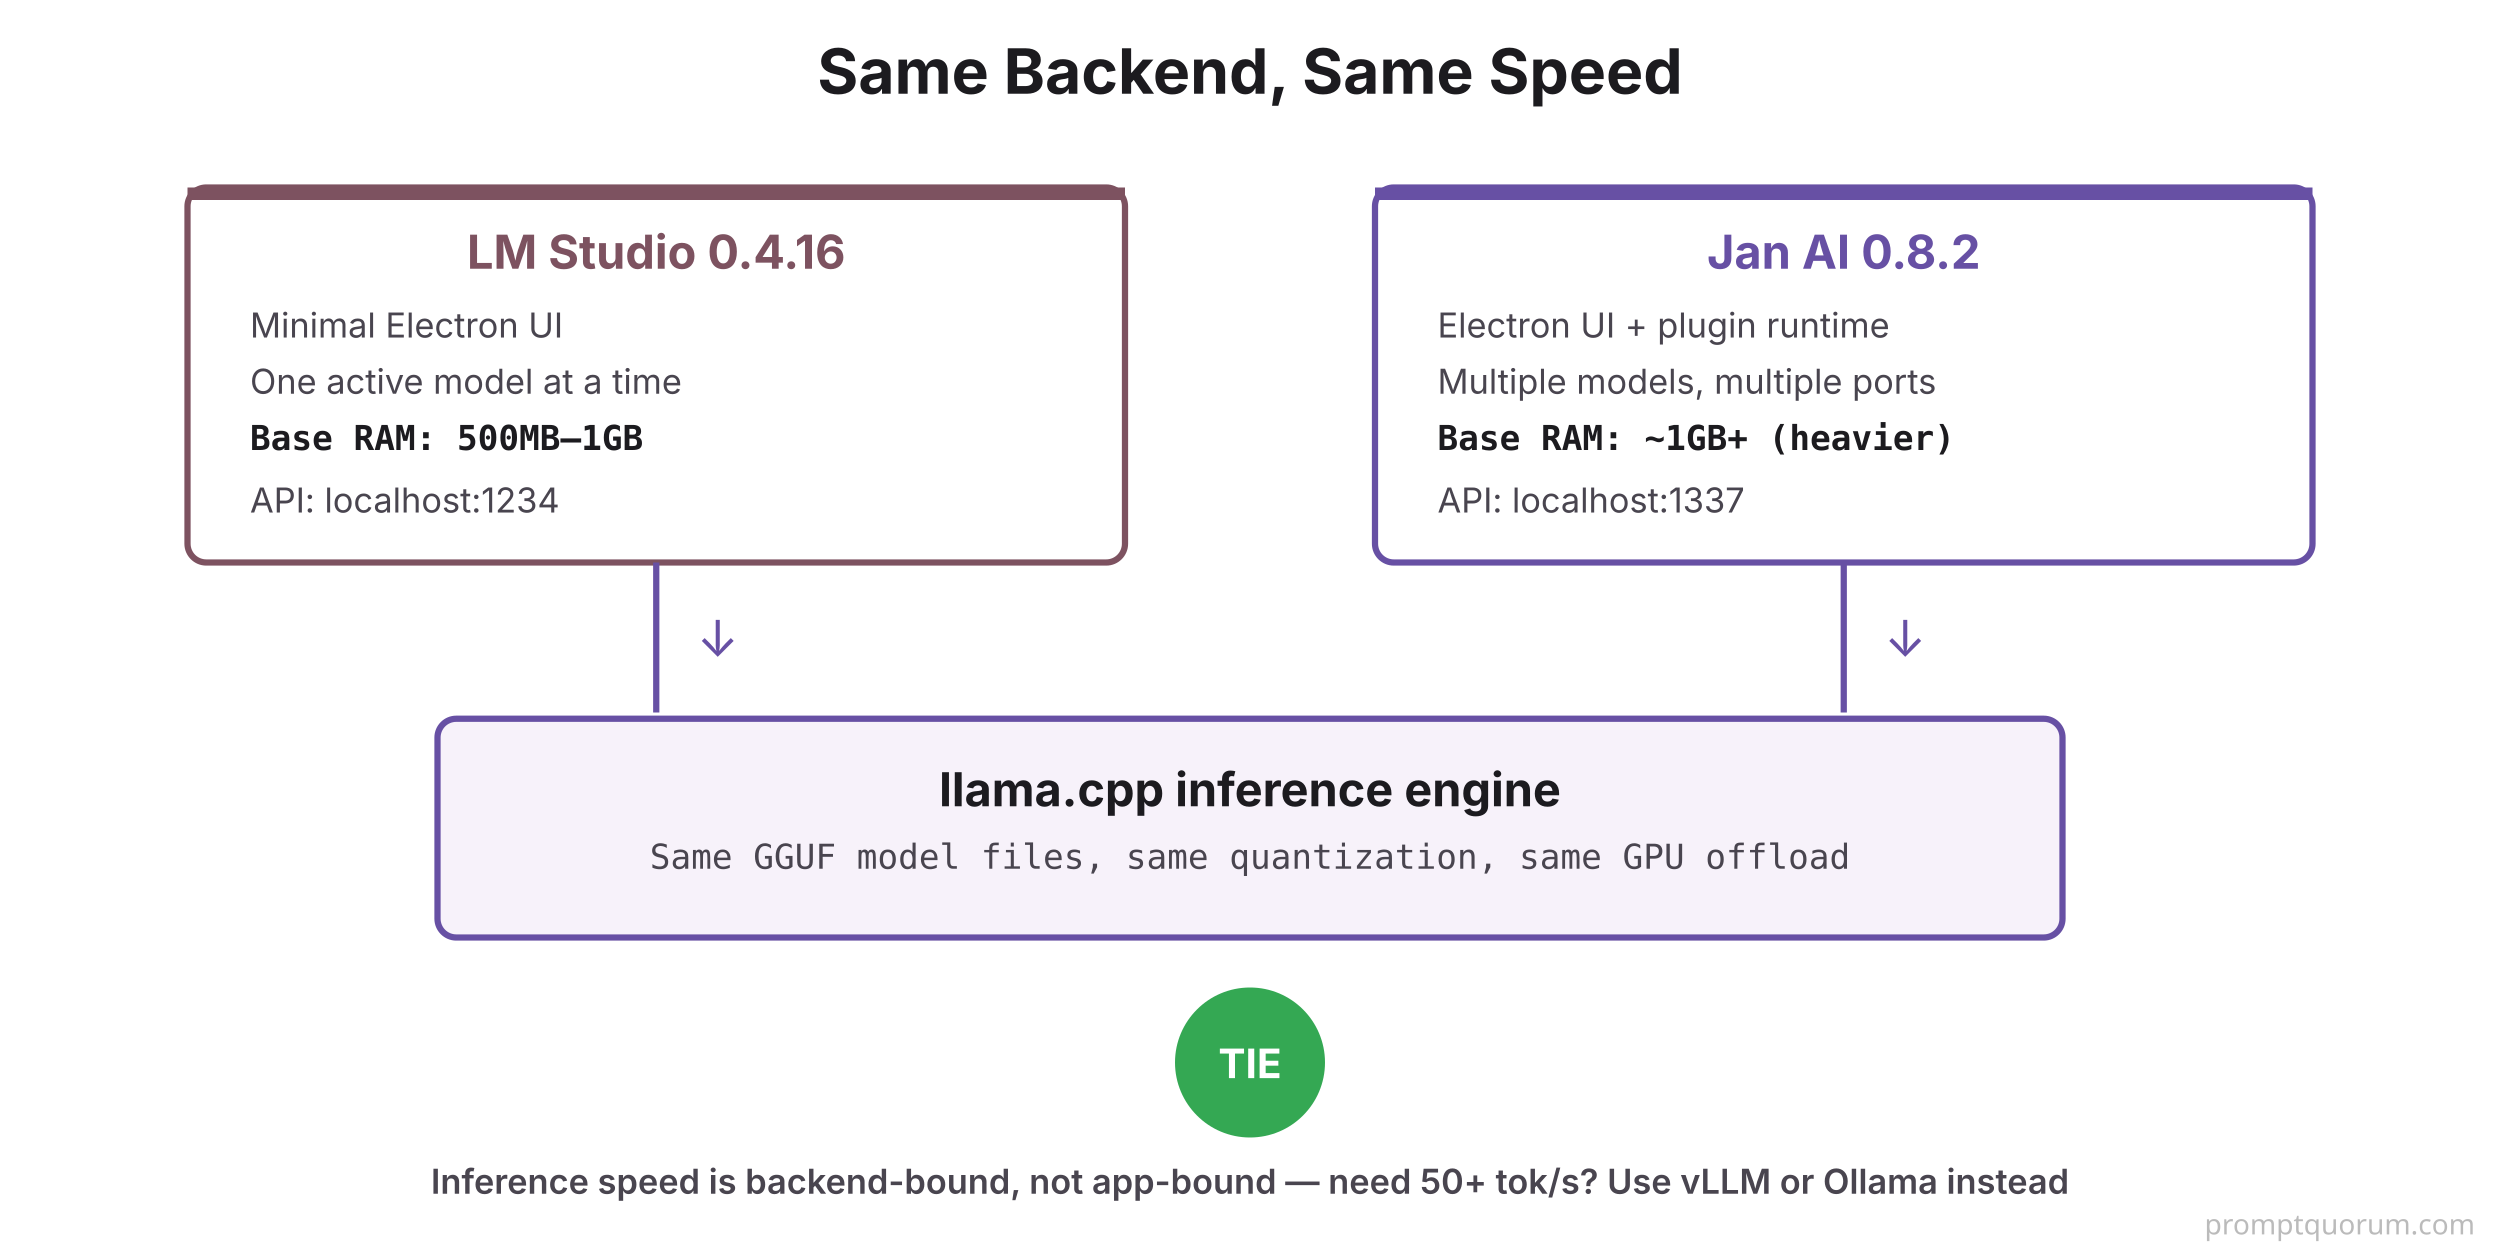
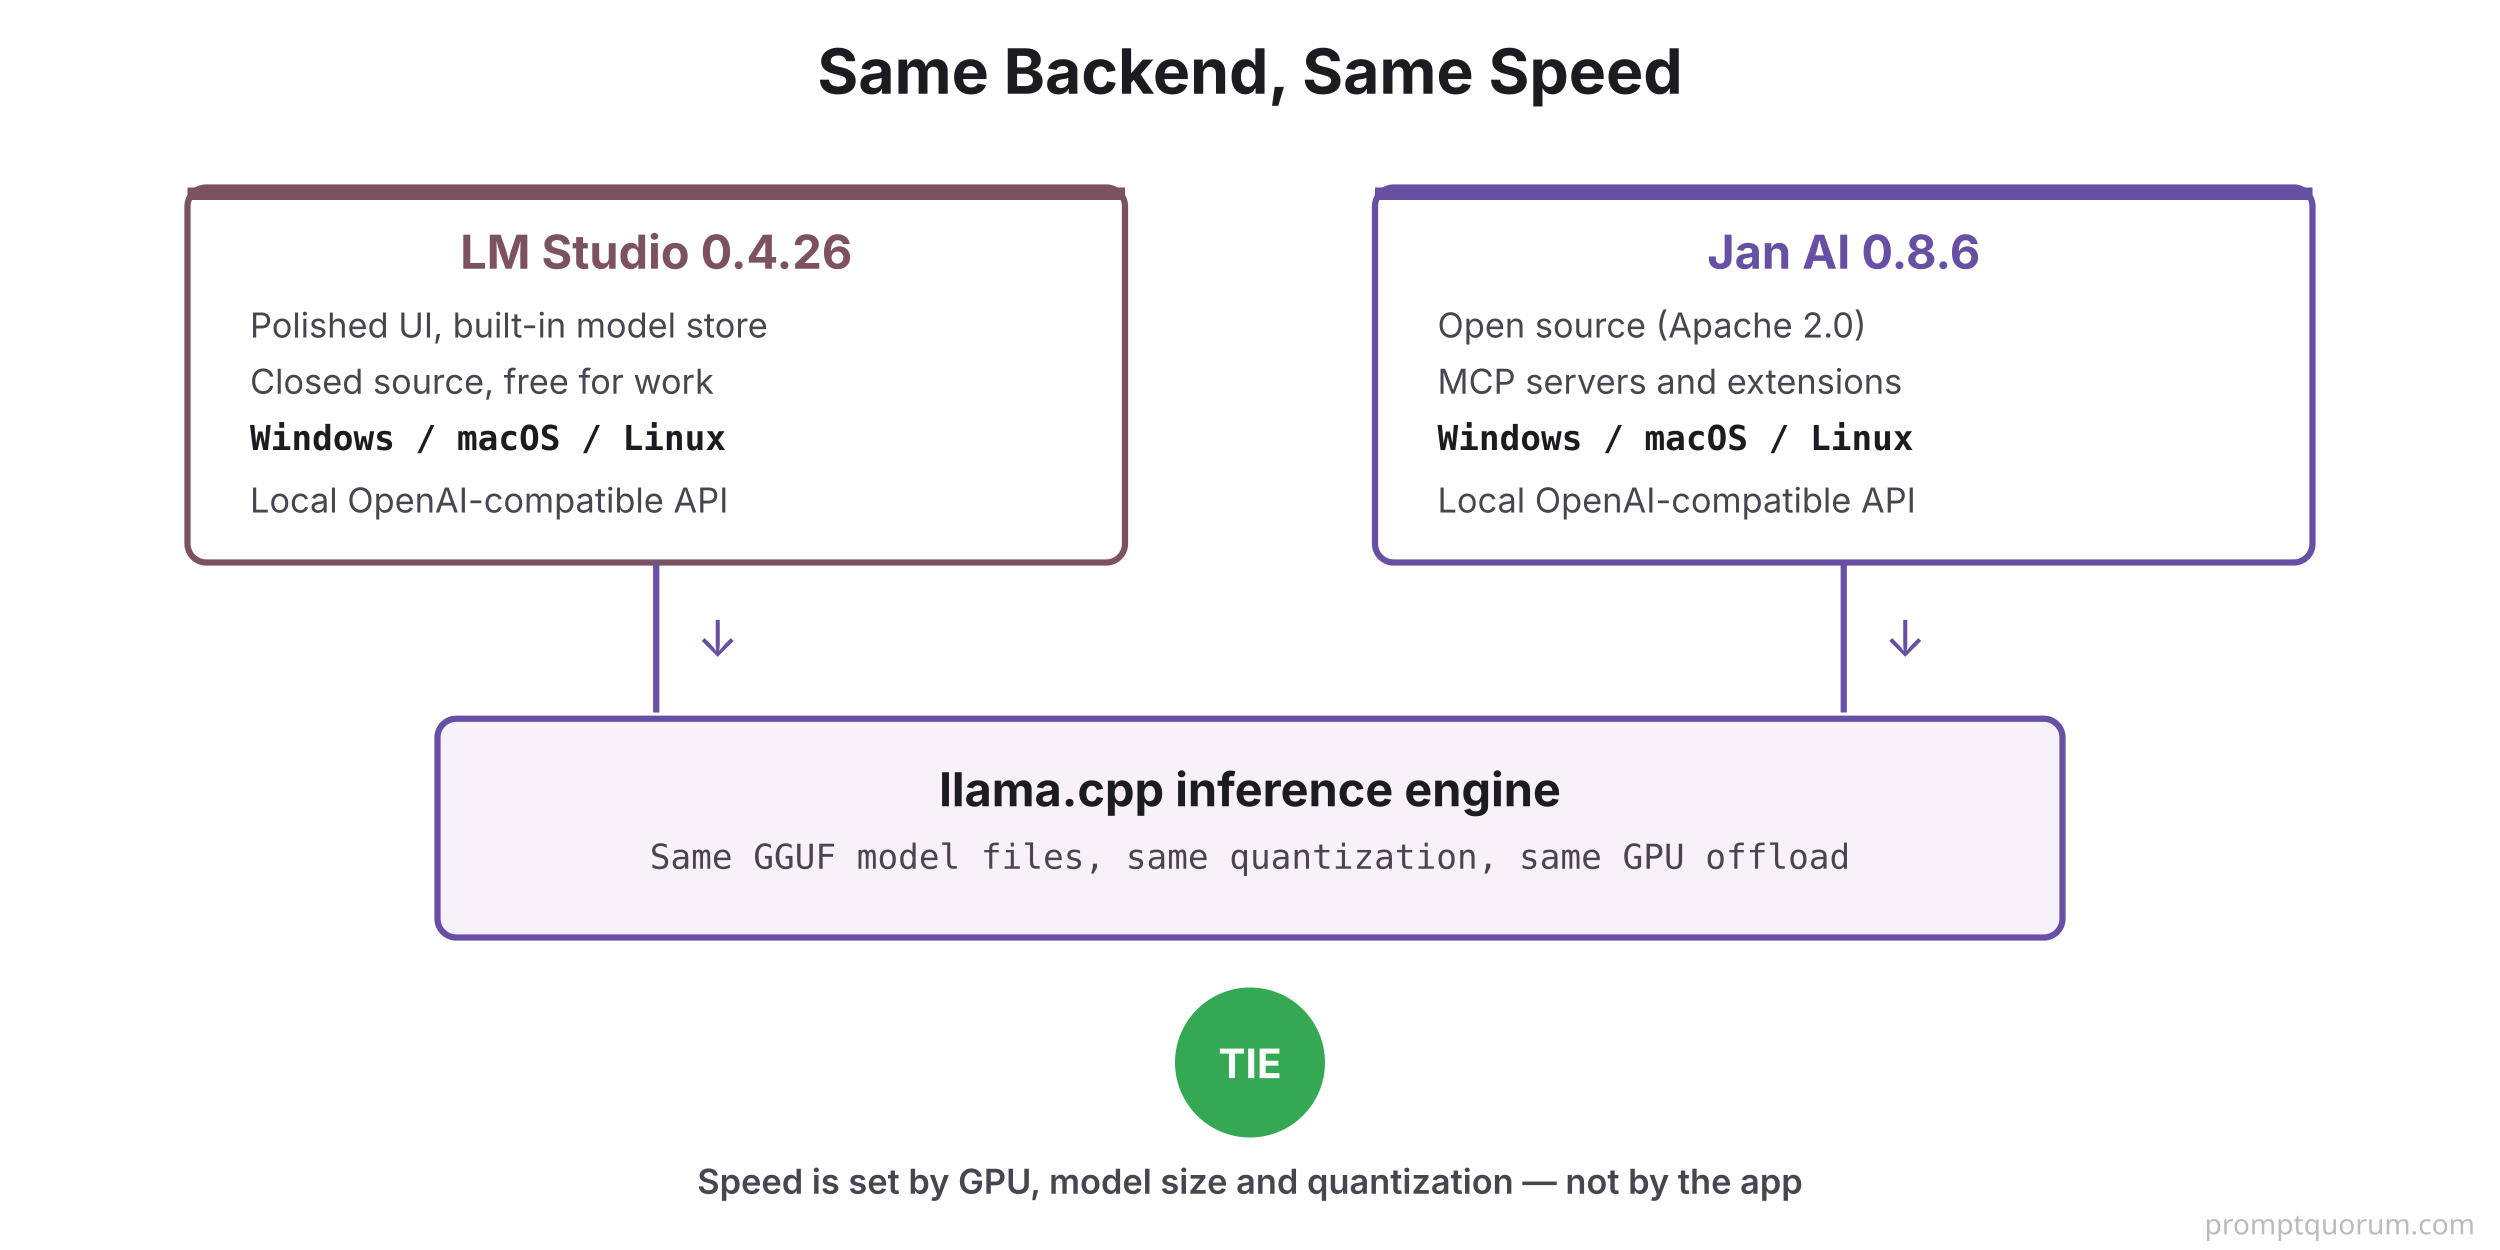
<svg xmlns="http://www.w3.org/2000/svg" viewBox="0 0 800 400">
  <rect width="800" height="400" fill="#FFFFFF" />
  <text x="400" y="30" font-family="system-ui, -apple-system, sans-serif" font-size="20" font-weight="700" fill="#1C1B1F" text-anchor="middle">Same Backend, Same Speed</text>
  <rect x="60" y="60" width="300" height="120" rx="6" fill="#FFFFFF" stroke="#7D5260" stroke-width="2" />
  <rect x="60" y="60" width="300" height="4" rx="0" fill="#7D5260" />
-   <text x="210" y="86" font-family="system-ui, -apple-system, sans-serif" font-size="15" font-weight="700" fill="#7D5260" text-anchor="middle">LM Studio 0.4.16</text>
-   <text x="80" y="108" font-family="system-ui, -apple-system, sans-serif" font-size="11" fill="#49454F">Minimal Electron UI</text>
-   <text x="80" y="126" font-family="system-ui, -apple-system, sans-serif" font-size="11" fill="#49454F">One active model at a time</text>
-   <text x="80" y="144" font-family="'SF Mono', Monaco, monospace" font-size="11" font-weight="700" fill="#1C1B1F">Base RAM: 500MB–1GB</text>
-   <text x="80" y="164" font-family="system-ui, -apple-system, sans-serif" font-size="11" fill="#49454F">API: localhost:1234</text>
+   <text x="210" y="86" font-family="system-ui, -apple-system, sans-serif" font-size="15" font-weight="700" fill="#7D5260" text-anchor="middle">LM Studio 0.4.26</text>
+   <text x="80" y="108" font-family="system-ui, -apple-system, sans-serif" font-size="11" fill="#49454F">Polished UI, built-in model store</text>
+   <text x="80" y="126" font-family="system-ui, -apple-system, sans-serif" font-size="11" fill="#49454F">Closed source, free for work</text>
+   <text x="80" y="144" font-family="'SF Mono', Monaco, monospace" font-size="11" font-weight="700" fill="#1C1B1F">Windows / macOS / Linux</text>
+   <text x="80" y="164" font-family="system-ui, -apple-system, sans-serif" font-size="11" fill="#49454F">Local OpenAI-compatible API</text>
  <rect x="440" y="60" width="300" height="120" rx="6" fill="#FFFFFF" stroke="#6750A4" stroke-width="2" />
  <rect x="440" y="60" width="300" height="4" rx="0" fill="#6750A4" />
-   <text x="590" y="86" font-family="system-ui, -apple-system, sans-serif" font-size="15" font-weight="700" fill="#6750A4" text-anchor="middle">Jan AI 0.8.2</text>
-   <text x="460" y="108" font-family="system-ui, -apple-system, sans-serif" font-size="11" fill="#49454F">Electron UI + plugin runtime</text>
-   <text x="460" y="126" font-family="system-ui, -apple-system, sans-serif" font-size="11" fill="#49454F">Multiple models, multiple ports</text>
-   <text x="460" y="144" font-family="'SF Mono', Monaco, monospace" font-size="11" font-weight="700" fill="#1C1B1F">Base RAM: ~1GB+ (heavier)</text>
-   <text x="460" y="164" font-family="system-ui, -apple-system, sans-serif" font-size="11" fill="#49454F">API: localhost:1337</text>
+   <text x="590" y="86" font-family="system-ui, -apple-system, sans-serif" font-size="15" font-weight="700" fill="#6750A4" text-anchor="middle">Jan AI 0.8.6</text>
+   <text x="460" y="108" font-family="system-ui, -apple-system, sans-serif" font-size="11" fill="#49454F">Open source (Apache 2.0)</text>
+   <text x="460" y="126" font-family="system-ui, -apple-system, sans-serif" font-size="11" fill="#49454F">MCP servers and extensions</text>
+   <text x="460" y="144" font-family="'SF Mono', Monaco, monospace" font-size="11" font-weight="700" fill="#1C1B1F">Windows / macOS / Linux</text>
+   <text x="460" y="164" font-family="system-ui, -apple-system, sans-serif" font-size="11" fill="#49454F">Local OpenAI-compatible API</text>
  <line x1="210" y1="180" x2="210" y2="228" stroke="#6750A4" stroke-width="2" />
  <text x="223" y="210" font-family="system-ui, -apple-system, sans-serif" font-size="16" fill="#6750A4">↓</text>
  <line x1="590" y1="180" x2="590" y2="228" stroke="#6750A4" stroke-width="2" />
  <text x="603" y="210" font-family="system-ui, -apple-system, sans-serif" font-size="16" fill="#6750A4">↓</text>
  <rect x="140" y="230" width="520" height="70" rx="6" fill="#F7F2FA" stroke="#6750A4" stroke-width="2" />
  <text x="400" y="258" font-family="system-ui, -apple-system, sans-serif" font-size="15" font-weight="700" fill="#1C1B1F" text-anchor="middle">llama.cpp inference engine</text>
  <text x="400" y="278" font-family="'SF Mono', Monaco, monospace" font-size="11" fill="#49454F" text-anchor="middle">Same GGUF model files, same quantization, same GPU offload</text>
  <circle cx="400" cy="340" r="24" fill="#34A853" />
  <text x="400" y="345" font-family="system-ui, -apple-system, sans-serif" font-size="13" font-weight="700" fill="#FFFFFF" text-anchor="middle">TIE</text>
-   <text x="400" y="382" font-family="system-ui, -apple-system, sans-serif" font-size="11" font-weight="600" fill="#49454F" text-anchor="middle">Inference speed is backend-bound, not app-bound — need 50+ tok/s? Use vLLM or Ollama instead</text>
+   <text x="400" y="382" font-family="system-ui, -apple-system, sans-serif" font-size="11" font-weight="600" fill="#49454F" text-anchor="middle">Speed is set by GPU, model size and quantization — not by the app</text>
  <text x="792" y="395" font-family="system-ui,sans-serif" font-size="9" fill="#BBBBBB" text-anchor="end">promptquorum.com</text>
</svg>
